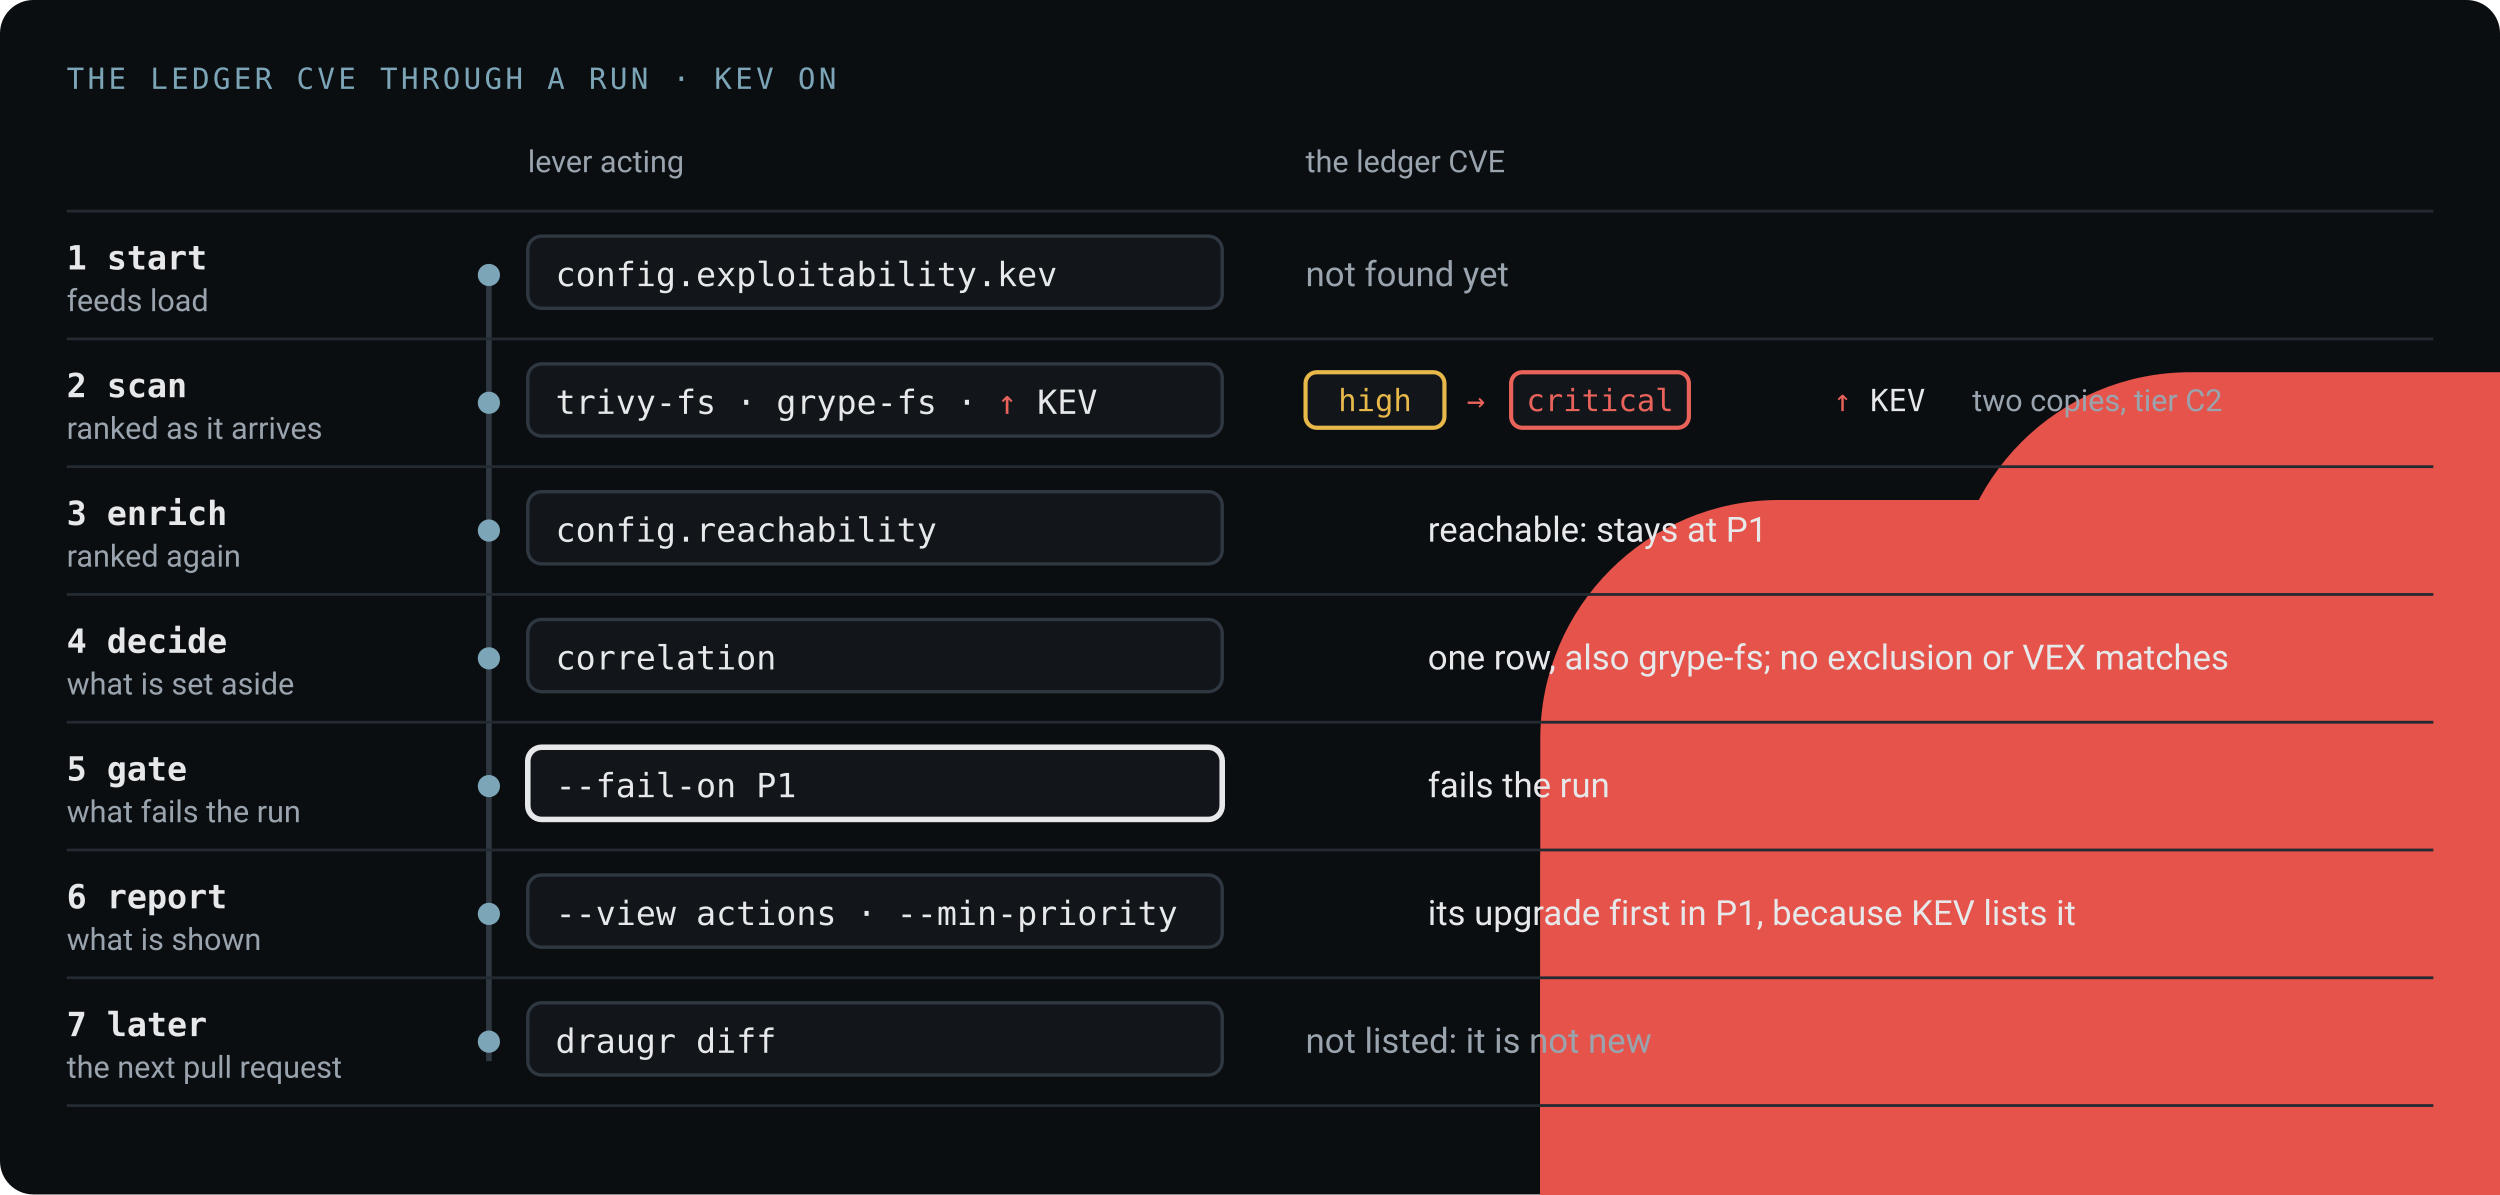
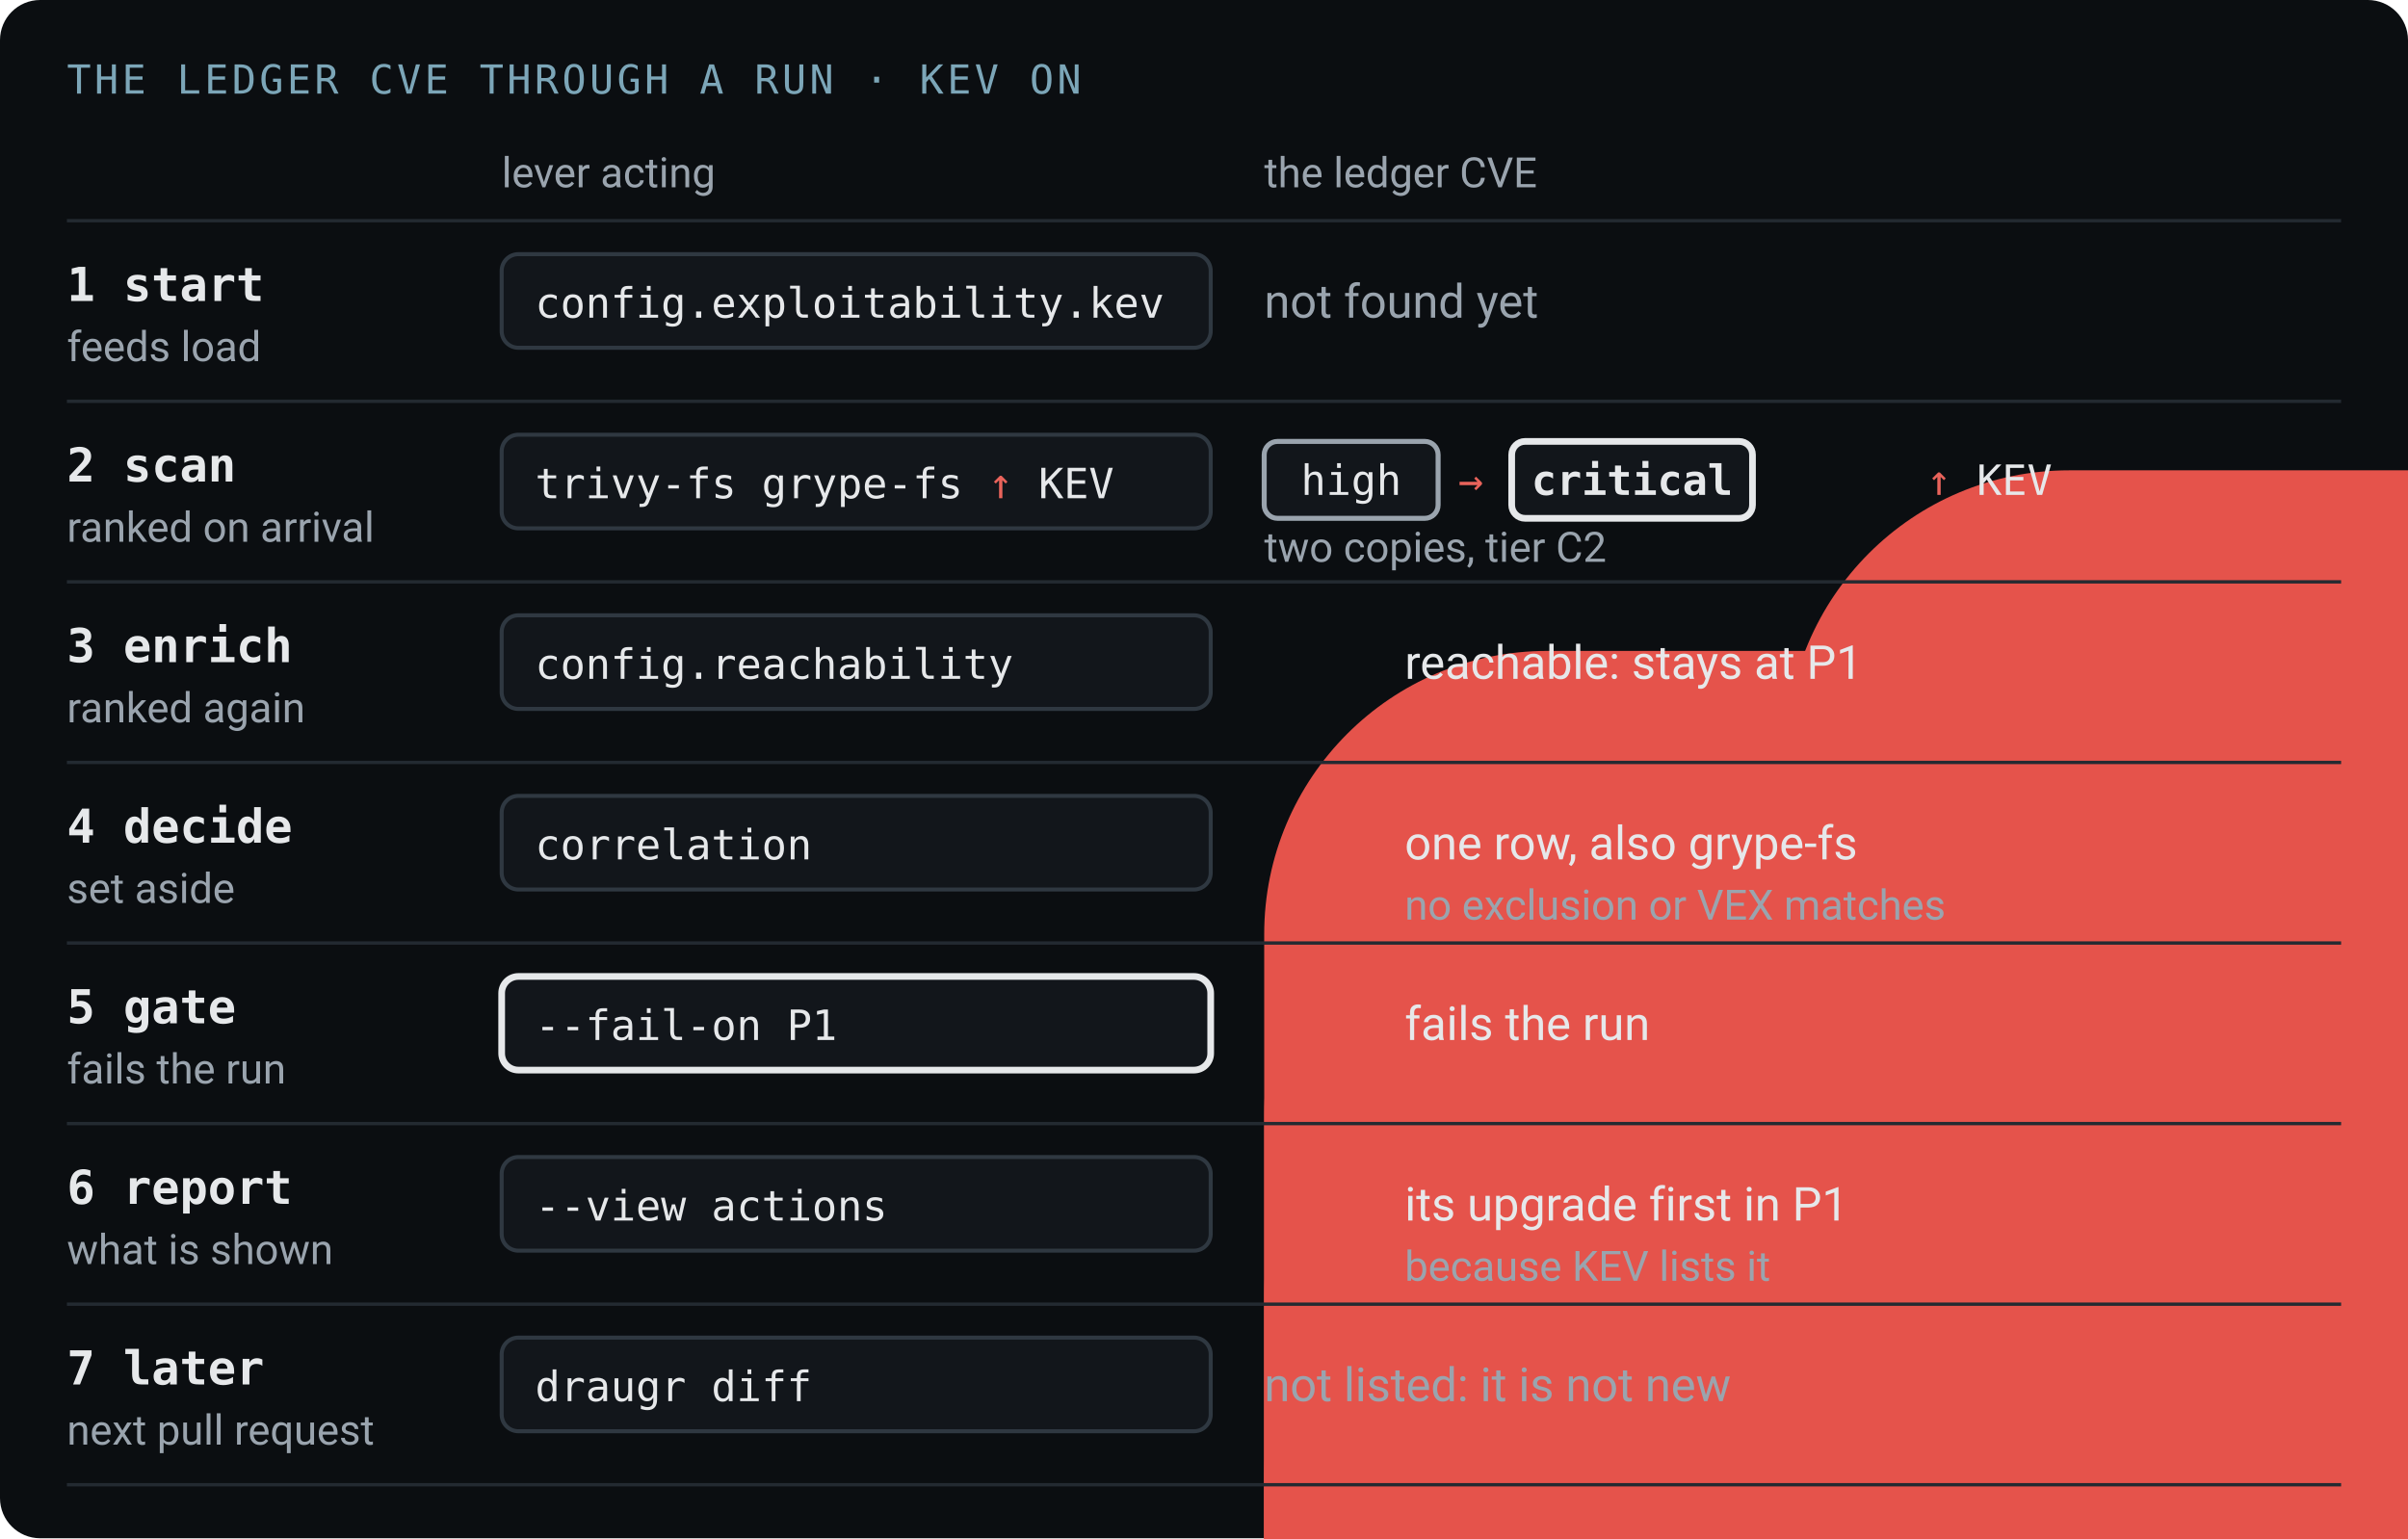
- <svg xmlns="http://www.w3.org/2000/svg" viewBox="0 0 900 430" width="900" height="430" role="img" aria-label="The ledger CVE through each phase of a run with KEV on, from the feeds being read to a later diff, with its state and the lever acting at each phase.">
+ <svg xmlns="http://www.w3.org/2000/svg" viewBox="0 0 720 460" width="720" height="460" role="img" aria-label="The ledger CVE through each phase of a run with KEV on, from the feeds being read to a later diff, with its state and the lever acting at each phase.">
  <defs>
    <style>
-       text{font-family:'Space Grotesk',system-ui,-apple-system,'Segoe UI',Roboto,Helvetica,Arial,sans-serif;fill:#E6E8EA;font-size:12.5px}
-       .m{font-family:'JetBrains Mono',ui-monospace,SFMono-Regular,Menlo,Consolas,monospace;font-size:12px}
-       .e{font-family:'JetBrains Mono',ui-monospace,SFMono-Regular,Menlo,Consolas,monospace;font-size:10.5px;letter-spacing:1.2px;fill:#7CA6B8}
-       .mu{fill:#9AA4AE}.sm{font-size:11px}.b{font-weight:700}.c{text-anchor:middle}
-       .scr{fill:#E9635B}.shi{fill:#E8B84B}
-       .ccr{fill:#12161B;stroke:#E9635B;stroke-width:1.5}
-       .chi{fill:#12161B;stroke:#E8B84B;stroke-width:1.5}
+       text{font-family:'Space Grotesk',system-ui,-apple-system,'Segoe UI',Roboto,Helvetica,Arial,sans-serif;fill:#E6E8EA;font-size:14px}
+       .m{font-family:'JetBrains Mono',ui-monospace,SFMono-Regular,Menlo,Consolas,monospace;font-size:12.5px}
+       .l{font-family:'JetBrains Mono',ui-monospace,SFMono-Regular,Menlo,Consolas,monospace;font-size:14px;font-weight:700}
+       .e{font-family:'JetBrains Mono',ui-monospace,SFMono-Regular,Menlo,Consolas,monospace;font-size:12px;letter-spacing:1px;fill:#7CA6B8}
+       .mu{fill:#9AA4AE}.sm{font-size:12.5px}.b{font-weight:700}.c{text-anchor:middle}
+       .sev{fill:#12161B;stroke:#9AA4AE;stroke-width:1.5}
      .key{fill:#12161B;stroke:#2F3841;stroke-width:1.2}
      .sep{stroke:#232A31;stroke-width:1}
      .tu{fill:#E9635B}
    </style>
-     <symbol id="c1" viewBox="0 0 34 20" width="34" height="20">
-       <rect width="34" height="20" rx="4" fill="#E5534B" />
-       <text x="17" y="14.5" text-anchor="middle" font-family="'JetBrains Mono',ui-monospace,monospace" font-size="11" font-weight="700" fill="#0B0E11">P1</text>
+     <symbol id="c1" viewBox="0 0 34 21" width="34" height="21">
+       <rect width="34" height="21" rx="4" fill="#E5534B" />
+       <text x="17" y="15" text-anchor="middle" font-family="'JetBrains Mono',ui-monospace,monospace" font-size="12.5" font-weight="700" fill="#0B0E11">P1</text>
    </symbol>
  </defs>
-   <rect width="900" height="430" rx="12" fill="#0B0E11" />
-   <text class="e" x="24" y="32">THE LEDGER CVE THROUGH A RUN · KEV ON</text>
-   <text class="sm mu" x="190" y="62">lever acting</text>
-   <text class="sm mu" x="470" y="62">the ledger CVE</text>
-   <path d="M176 100V382" stroke="#2F3841" stroke-width="2" />
-   <path class="sep" d="M24 76H876" />
-   <circle cx="176" cy="99" r="4" fill="#7CA6B8" />
-   <text class="m b" x="24" y="97">1 start</text>
-   <text class="mu sm" x="24" y="112">feeds load</text>
-   <rect class="key" x="190" y="85" width="250" height="26" rx="5" />
-   <text class="m" x="200" y="103">config.exploitability.kev</text>
-   <text class="mu" x="470" y="103">not found yet</text>
-   <path class="sep" d="M24 122H876" />
-   <circle cx="176" cy="145" r="4" fill="#7CA6B8" />
-   <text class="m b" x="24" y="143">2 scan</text>
-   <text class="mu sm" x="24" y="158">ranked as it arrives</text>
-   <rect class="key" x="190" y="131" width="250" height="26" rx="5" />
-   <text class="m" x="200" y="149">trivy-fs · grype-fs · <tspan class="tu">↑</tspan> KEV</text>
-   <rect class="chi" x="470" y="134" width="50" height="20" rx="4" />
-   <text class="m sm c shi" x="495" y="148">high</text>
-   <text class="m sm" x="528" y="148">
+   <rect width="720" height="460" rx="12" fill="#0B0E11" />
+   <text class="e" x="20" y="28">THE LEDGER CVE THROUGH A RUN · KEV ON</text>
+   <text class="sm mu" x="150" y="56">lever acting</text>
+   <text class="sm mu" x="378" y="56">the ledger CVE</text>
+   <path class="sep" d="M20 66H700" />
+   <text class="l" x="20" y="90">1 start</text>
+   <text class="mu sm" x="20" y="108">feeds load</text>
+   <rect class="key" x="150" y="76" width="212" height="28" rx="5" />
+   <text class="m" x="160" y="95">config.exploitability.kev</text>
+   <text class="mu" x="378" y="95">not found yet</text>
+   <path class="sep" d="M20 120H700" />
+   <text class="l" x="20" y="144">2 scan</text>
+   <text class="mu sm" x="20" y="162">ranked on arrival</text>
+   <rect class="key" x="150" y="130" width="212" height="28" rx="5" />
+   <text class="m" x="160" y="149">trivy-fs grype-fs <tspan class="tu">↑</tspan> KEV</text>
+   <rect class="sev" x="378" y="132" width="52" height="23" rx="4" />
+   <text class="m c" x="404" y="148">high</text>
+   <text class="m" x="436" y="148">
    <tspan class="tu">→</tspan>
  </text>
-   <rect class="ccr" x="544" y="134" width="64" height="20" rx="4" />
-   <text class="m sm c scr" x="576" y="148">critical</text>
-   <use href="#c1" x="618" y="134" />
-   <text class="m sm" x="660" y="148">
+   <rect class="sev" x="452" y="132" width="72" height="23" rx="4" style="stroke:#E6E8EA;stroke-width:2" />
+   <text class="m b c" x="488" y="148">critical</text>
+   <use href="#c1" x="534" y="133" />
+   <text class="m" x="576" y="148">
    <tspan class="tu">↑</tspan> KEV</text>
-   <text class="sm mu" x="710" y="148">two copies, tier C2</text>
-   <path class="sep" d="M24 168H876" />
-   <circle cx="176" cy="191" r="4" fill="#7CA6B8" />
-   <text class="m b" x="24" y="189">3 enrich</text>
-   <text class="mu sm" x="24" y="204">ranked again</text>
-   <rect class="key" x="190" y="177" width="250" height="26" rx="5" />
-   <text class="m" x="200" y="195">config.reachability</text>
-   <use href="#c1" x="470" y="180" />
-   <text x="514" y="195">reachable: stays at P1</text>
-   <path class="sep" d="M24 214H876" />
-   <circle cx="176" cy="237" r="4" fill="#7CA6B8" />
-   <text class="m b" x="24" y="235">4 decide</text>
-   <text class="mu sm" x="24" y="250">what is set aside</text>
-   <rect class="key" x="190" y="223" width="250" height="26" rx="5" />
-   <text class="m" x="200" y="241">correlation</text>
-   <use href="#c1" x="470" y="226" />
-   <text x="514" y="241">one row, also grype-fs; no exclusion or VEX matches</text>
-   <path class="sep" d="M24 260H876" />
-   <circle cx="176" cy="283" r="4" fill="#7CA6B8" />
-   <text class="m b" x="24" y="281">5 gate</text>
-   <text class="mu sm" x="24" y="296">what fails the run</text>
-   <rect class="key" x="190" y="269" width="250" height="26" rx="5" style="stroke:#E6E8EA;stroke-width:2" />
-   <text class="m" x="200" y="287">--fail-on P1</text>
-   <use href="#c1" x="470" y="272" />
-   <text x="514" y="287">fails the run</text>
-   <path class="sep" d="M24 306H876" />
-   <circle cx="176" cy="329" r="4" fill="#7CA6B8" />
-   <text class="m b" x="24" y="327">6 report</text>
-   <text class="mu sm" x="24" y="342">what is shown</text>
-   <rect class="key" x="190" y="315" width="250" height="26" rx="5" />
-   <text class="m" x="200" y="333">--view actions · --min-priority</text>
-   <use href="#c1" x="470" y="318" />
-   <text x="514" y="333">its upgrade first in P1, because KEV lists it</text>
-   <path class="sep" d="M24 352H876" />
-   <circle cx="176" cy="375" r="4" fill="#7CA6B8" />
-   <text class="m b" x="24" y="373">7 later</text>
-   <text class="mu sm" x="24" y="388">the next pull request</text>
-   <rect class="key" x="190" y="361" width="250" height="26" rx="5" />
-   <text class="m" x="200" y="379">draugr diff</text>
-   <text class="mu" x="470" y="379">not listed: it is not new</text>
-   <path class="sep" d="M24 398H876" />
+   <text class="mu sm" x="378" y="168">two copies, tier C2</text>
+   <path class="sep" d="M20 174H700" />
+   <text class="l" x="20" y="198">3 enrich</text>
+   <text class="mu sm" x="20" y="216">ranked again</text>
+   <rect class="key" x="150" y="184" width="212" height="28" rx="5" />
+   <text class="m" x="160" y="203">config.reachability</text>
+   <use href="#c1" x="378" y="187" />
+   <text x="420" y="203">reachable: stays at P1</text>
+   <path class="sep" d="M20 228H700" />
+   <text class="l" x="20" y="252">4 decide</text>
+   <text class="mu sm" x="20" y="270">set aside</text>
+   <rect class="key" x="150" y="238" width="212" height="28" rx="5" />
+   <text class="m" x="160" y="257">correlation</text>
+   <use href="#c1" x="378" y="241" />
+   <text x="420" y="257">one row, also grype-fs</text>
+   <text class="mu sm" x="420" y="275">no exclusion or VEX matches</text>
+   <path class="sep" d="M20 282H700" />
+   <text class="l" x="20" y="306">5 gate</text>
+   <text class="mu sm" x="20" y="324">fails the run</text>
+   <rect class="key" x="150" y="292" width="212" height="28" rx="5" style="stroke:#E6E8EA;stroke-width:2" />
+   <text class="m" x="160" y="311">--fail-on P1</text>
+   <use href="#c1" x="378" y="295" />
+   <text x="420" y="311">fails the run</text>
+   <path class="sep" d="M20 336H700" />
+   <text class="l" x="20" y="360">6 report</text>
+   <text class="mu sm" x="20" y="378">what is shown</text>
+   <rect class="key" x="150" y="346" width="212" height="28" rx="5" />
+   <text class="m" x="160" y="365">--view actions</text>
+   <use href="#c1" x="378" y="349" />
+   <text x="420" y="365">its upgrade first in P1</text>
+   <text class="mu sm" x="420" y="383">because KEV lists it</text>
+   <path class="sep" d="M20 390H700" />
+   <text class="l" x="20" y="414">7 later</text>
+   <text class="mu sm" x="20" y="432">next pull request</text>
+   <rect class="key" x="150" y="400" width="212" height="28" rx="5" />
+   <text class="m" x="160" y="419">draugr diff</text>
+   <text class="mu" x="378" y="419">not listed: it is not new</text>
+   <path class="sep" d="M20 444H700" />
</svg>
